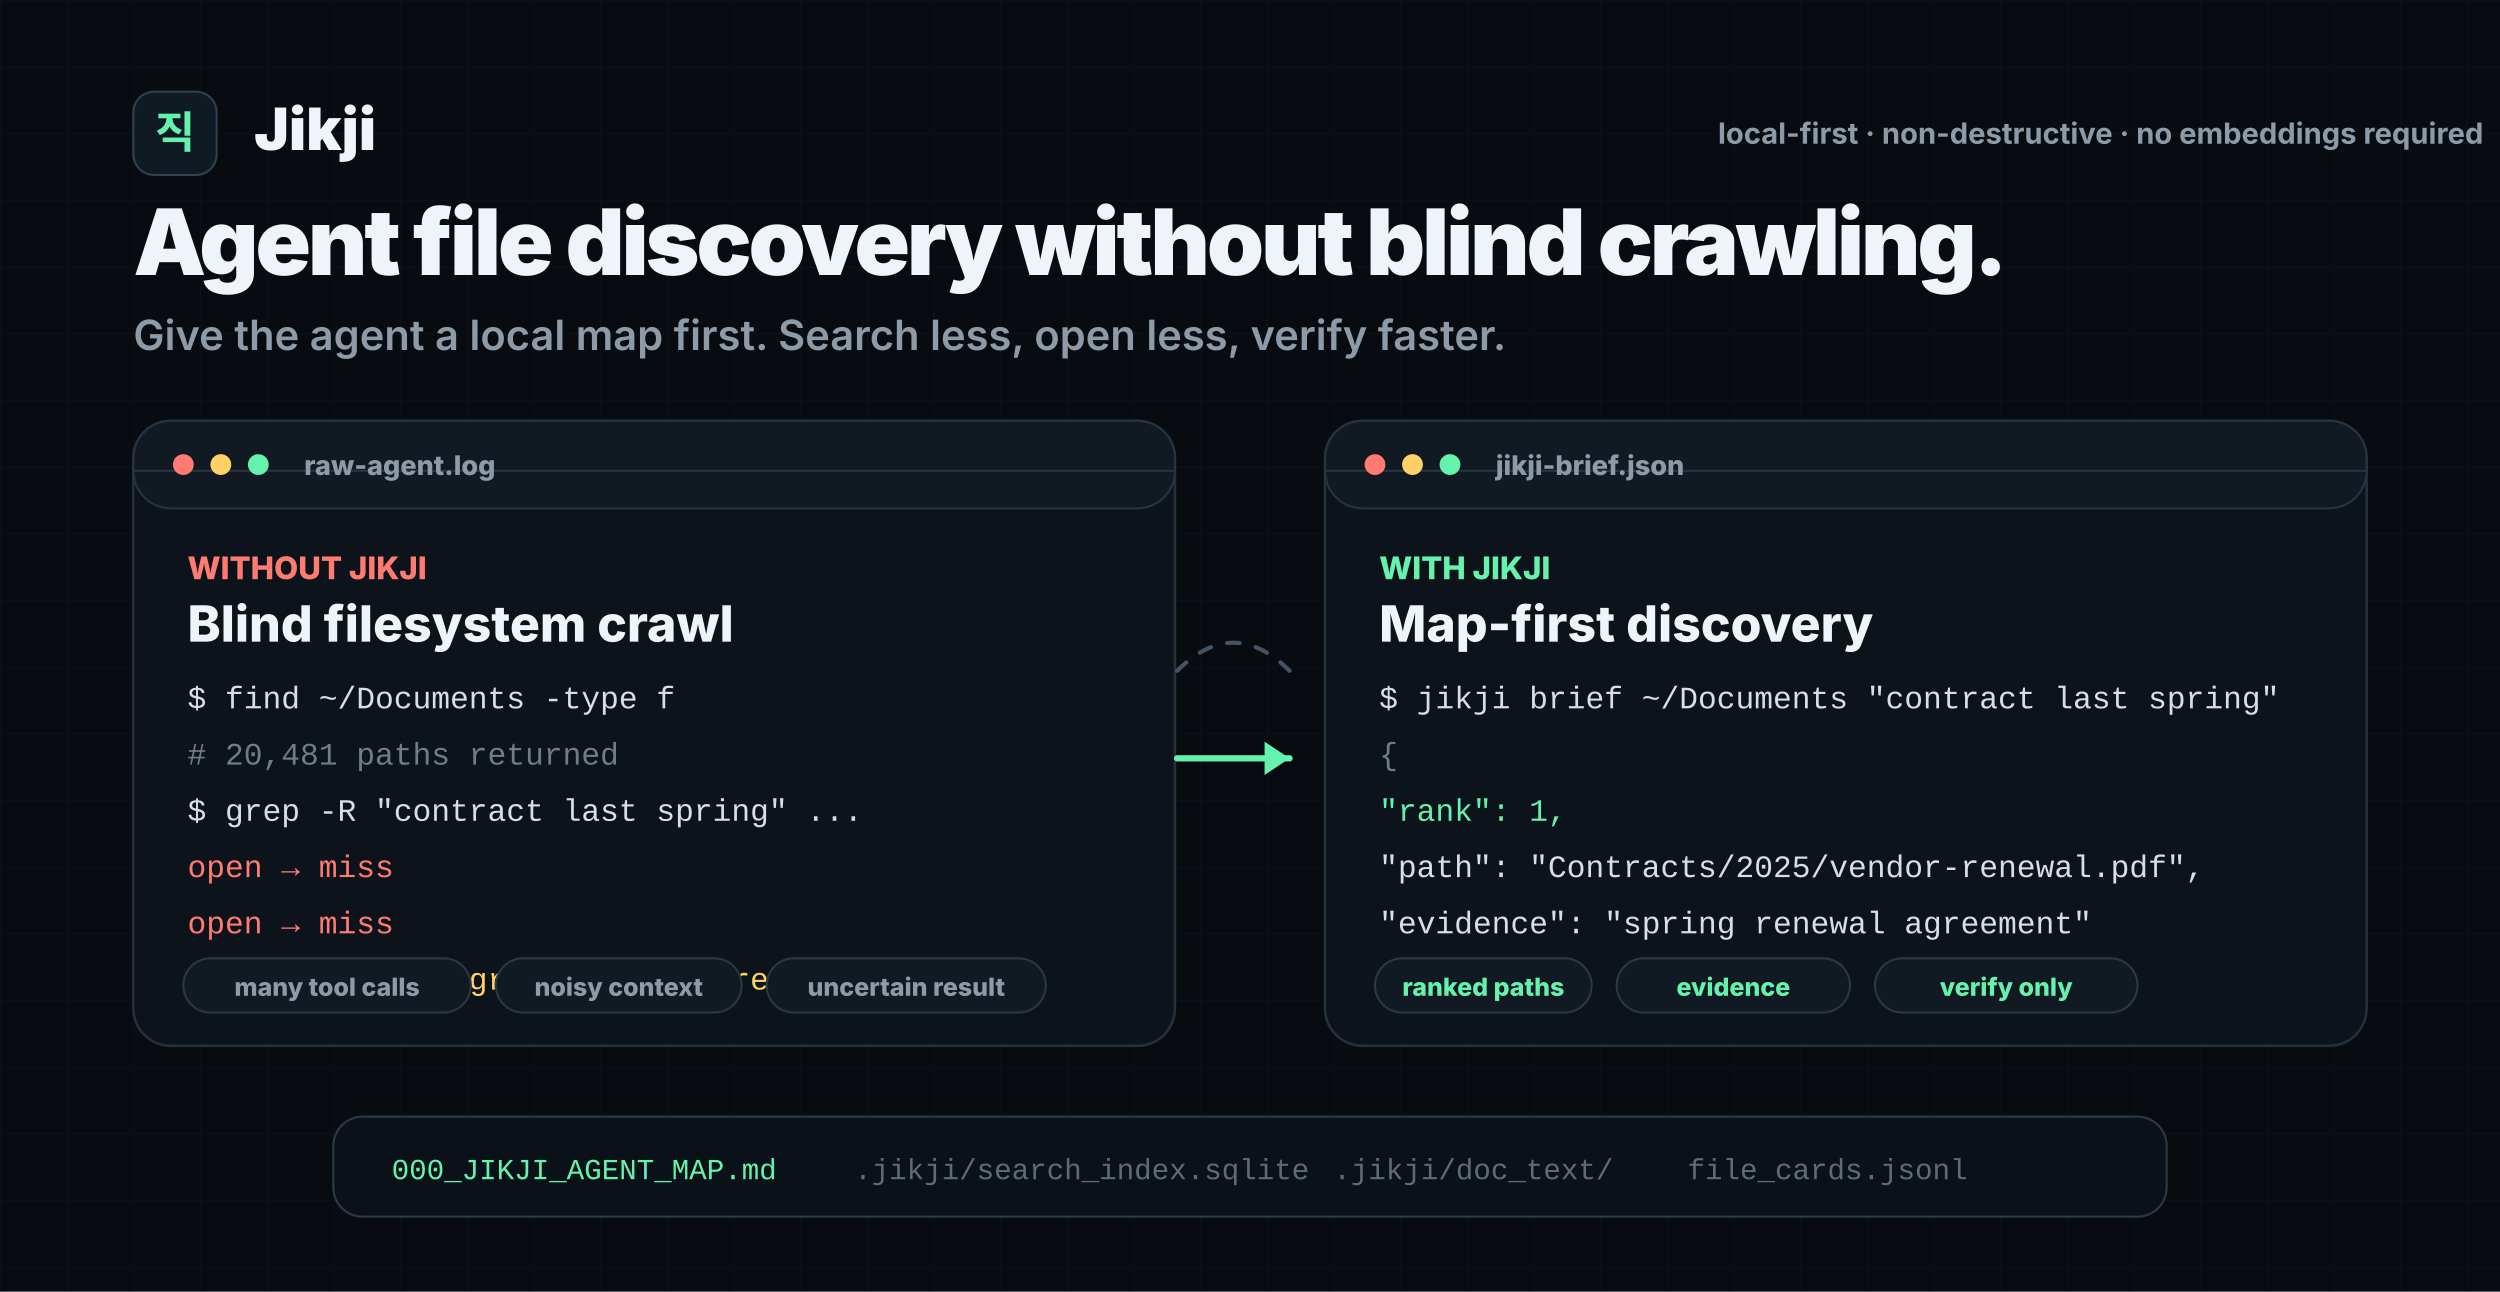
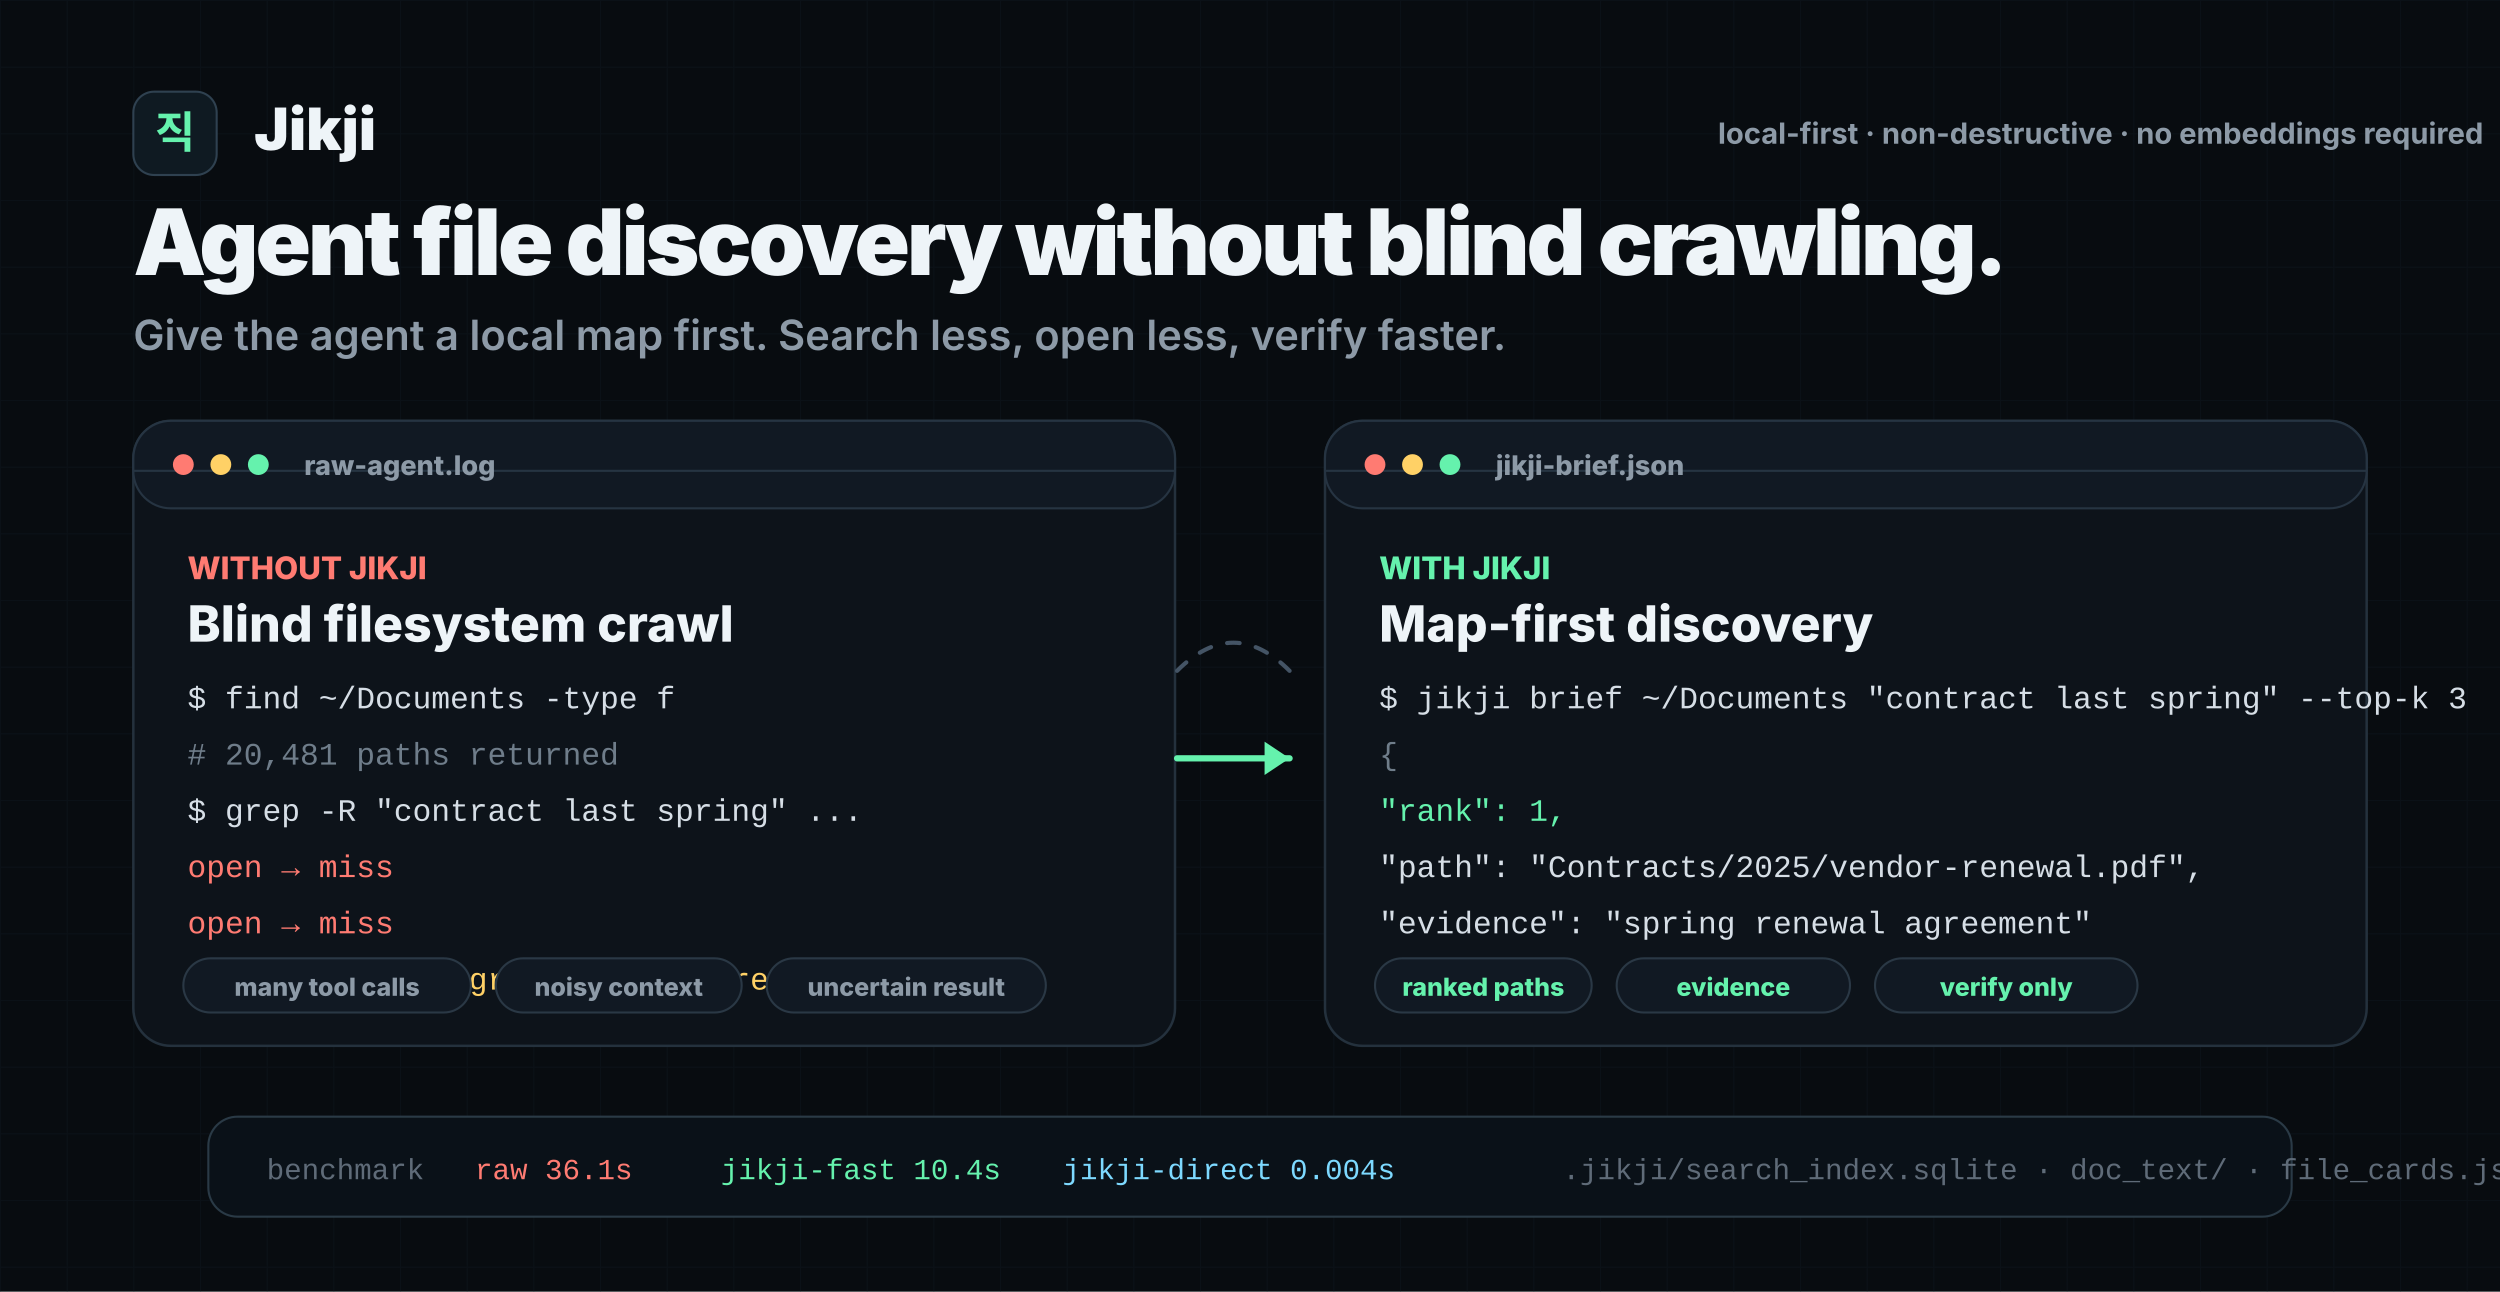
<svg xmlns="http://www.w3.org/2000/svg" width="1200" height="620" viewBox="0 0 1200 620" role="img" aria-labelledby="title desc">
  <defs>
    <pattern id="grid" width="32" height="32" patternUnits="userSpaceOnUse">
      <path d="M32 0H0V32" fill="none" stroke="#16202b" stroke-width="1" opacity="0.55" />
    </pattern>
    <style>
      .bg{fill:#080c10}.grid{fill:url(#grid)}.sans{font-family:Inter,ui-sans-serif,system-ui,-apple-system,BlinkMacSystemFont,"Segoe UI","Noto Sans KR",Arial,sans-serif}.mono{font-family:"SFMono-Regular","JetBrains Mono",Consolas,"Liberation Mono",Menlo,monospace}.title{fill:#eef4f8}.muted{fill:#8d9aa7}.dim{fill:#5f6b78}.green{fill:#65f2ad}.amber{fill:#ffd166}.red{fill:#ff7b72}.cyan{fill:#7dd9ff}.panel{fill:#0d131a;stroke:#24313d;stroke-width:1.2}.panel2{fill:#0a1118;stroke:#2a3a46;stroke-width:1}.bar{fill:#111923;stroke:#263442;stroke-width:1}.line{fill:none;stroke:#273746;stroke-width:1}.cmd{fill:#d6dee6}.comment{fill:#6f7d8a}.good{fill:#65f2ad}.warn{fill:#ffd166}.bad{fill:#ff7b72}.chip{fill:#111923;stroke:#2a3845;stroke-width:1}.arrow{stroke:#65f2ad;stroke-width:3;stroke-linecap:round;stroke-linejoin:round;fill:none}.arrowDim{stroke:#445465;stroke-width:2;stroke-linecap:round;stroke-dasharray:6 8;fill:none}
    </style>
  </defs>
  <rect class="bg" width="1200" height="620" />
  <rect class="grid" width="1200" height="620" opacity="0.45" />
  <g class="sans">
    <g transform="translate(64 44)">
      <rect width="40" height="40" rx="10" fill="#0f1a22" stroke="#2f4150" />
      <text x="20" y="27" text-anchor="middle" font-size="21" font-weight="900" class="green">직</text>
      <text x="58" y="28" font-size="28" font-weight="850" class="title">Jikji</text>
      <text x="1128" y="25" text-anchor="end" font-size="14" font-weight="650" class="muted">local-first · non-destructive · no embeddings required</text>
    </g>
    <text x="64" y="132" font-size="44" font-weight="860" letter-spacing="-1.5" class="title">Agent file discovery without blind crawling.</text>
    <text x="64" y="168" font-size="20" font-weight="620" class="muted">Give the agent a local map first. Search less, open less, verify faster.</text>
    <g transform="translate(64 202)">
      <rect class="panel" width="500" height="300" rx="18" />
      <rect class="bar" x="0" y="0" width="500" height="42" rx="18" />
      <path d="M0 24H500" stroke="#263442" />
      <circle cx="24" cy="21" r="5" fill="#ff7b72" />
      <circle cx="42" cy="21" r="5" fill="#ffd166" />
      <circle cx="60" cy="21" r="5" fill="#65f2ad" />
      <text x="82" y="26" font-size="13" font-weight="760" class="muted">raw-agent.log</text>
      <text x="26" y="76" font-size="15" font-weight="780" class="bad">WITHOUT JIKJI</text>
      <text x="26" y="106" font-size="24" font-weight="820" class="title">Blind filesystem crawl</text>
      <g class="mono" font-size="15" transform="translate(26 138)">
        <text y="0" class="cmd">$ find ~/Documents -type f</text>
        <text y="27" class="comment"># 20,481 paths returned</text>
        <text y="54" class="cmd">$ grep -R "contract last spring" ...</text>
        <text y="81" class="bad">open → miss</text>
        <text y="108" class="bad">open → miss</text>
        <text y="135" class="warn">guess → list → grep → open → repeat</text>
      </g>
      <g transform="translate(24 258)">
        <rect class="chip" width="138" height="26" rx="13" />
        <text x="69" y="18" text-anchor="middle" font-size="12" font-weight="760" class="muted">many tool calls</text>
        <rect class="chip" x="150" width="118" height="26" rx="13" />
        <text x="209" y="18" text-anchor="middle" font-size="12" font-weight="760" class="muted">noisy context</text>
        <rect class="chip" x="280" width="134" height="26" rx="13" />
        <text x="347" y="18" text-anchor="middle" font-size="12" font-weight="760" class="muted">uncertain result</text>
      </g>
    </g>
    <g transform="translate(636 202)">
      <rect class="panel" width="500" height="300" rx="18" />
      <rect class="bar" x="0" y="0" width="500" height="42" rx="18" />
      <path d="M0 24H500" stroke="#263442" />
      <circle cx="24" cy="21" r="5" fill="#ff7b72" />
      <circle cx="42" cy="21" r="5" fill="#ffd166" />
      <circle cx="60" cy="21" r="5" fill="#65f2ad" />
      <text x="82" y="26" font-size="13" font-weight="760" class="muted">jikji-brief.json</text>
      <text x="26" y="76" font-size="15" font-weight="780" class="good">WITH JIKJI</text>
      <text x="26" y="106" font-size="24" font-weight="820" class="title">Map-first discovery</text>
      <g class="mono" font-size="15" transform="translate(26 138)">
-         <text y="0" class="cmd">$ jikji brief ~/Documents "contract last spring"</text>
+         <text y="0" class="cmd">$ jikji brief ~/Documents "contract last spring" --top-k 3</text>
        <text y="27" class="comment">{</text>
        <text y="54" class="good">  "rank": 1,</text>
        <text y="81" class="cmd">  "path": "Contracts/2025/vendor-renewal.pdf",</text>
        <text y="108" class="cmd">  "evidence": "spring renewal agreement"</text>
        <text y="135" class="comment">}</text>
      </g>
      <g transform="translate(24 258)">
        <rect class="chip" width="104" height="26" rx="13" />
        <text x="52" y="18" text-anchor="middle" font-size="12" font-weight="760" class="green">ranked paths</text>
        <rect class="chip" x="116" width="112" height="26" rx="13" />
        <text x="172" y="18" text-anchor="middle" font-size="12" font-weight="760" class="green">evidence</text>
        <rect class="chip" x="240" width="126" height="26" rx="13" />
        <text x="303" y="18" text-anchor="middle" font-size="12" font-weight="760" class="green">verify only</text>
      </g>
    </g>
    <g transform="translate(565 322)">
      <path class="arrowDim" d="M0 0 C18 -18 36 -18 54 0" />
      <path class="arrow" d="M0 42 H54" />
      <path d="M54 42 l-12 -8 v16 z" fill="#65f2ad" />
    </g>
-     <g transform="translate(160 536)">
-       <rect class="panel2" width="880" height="48" rx="14" />
+     <g transform="translate(100 536)">
+       <rect class="panel2" width="1000" height="48" rx="14" />
      <g class="mono" font-size="14">
-         <text x="28" y="30" class="green">000_JIKJI_AGENT_MAP.md</text>
-         <text x="250" y="30" class="dim">.jikji/search_index.sqlite</text>
-         <text x="480" y="30" class="dim">.jikji/doc_text/</text>
-         <text x="650" y="30" class="dim">file_cards.jsonl</text>
+         <text x="28" y="30" class="dim">benchmark</text>
+         <text x="128" y="30" class="bad">raw 36.1s</text>
+         <text x="246" y="30" class="green">jikji-fast 10.4s</text>
+         <text x="410" y="30" class="cyan">jikji-direct 0.004s</text>
+         <text x="650" y="30" class="dim">.jikji/search_index.sqlite · doc_text/ · file_cards.jsonl</text>
      </g>
    </g>
  </g>
</svg>
